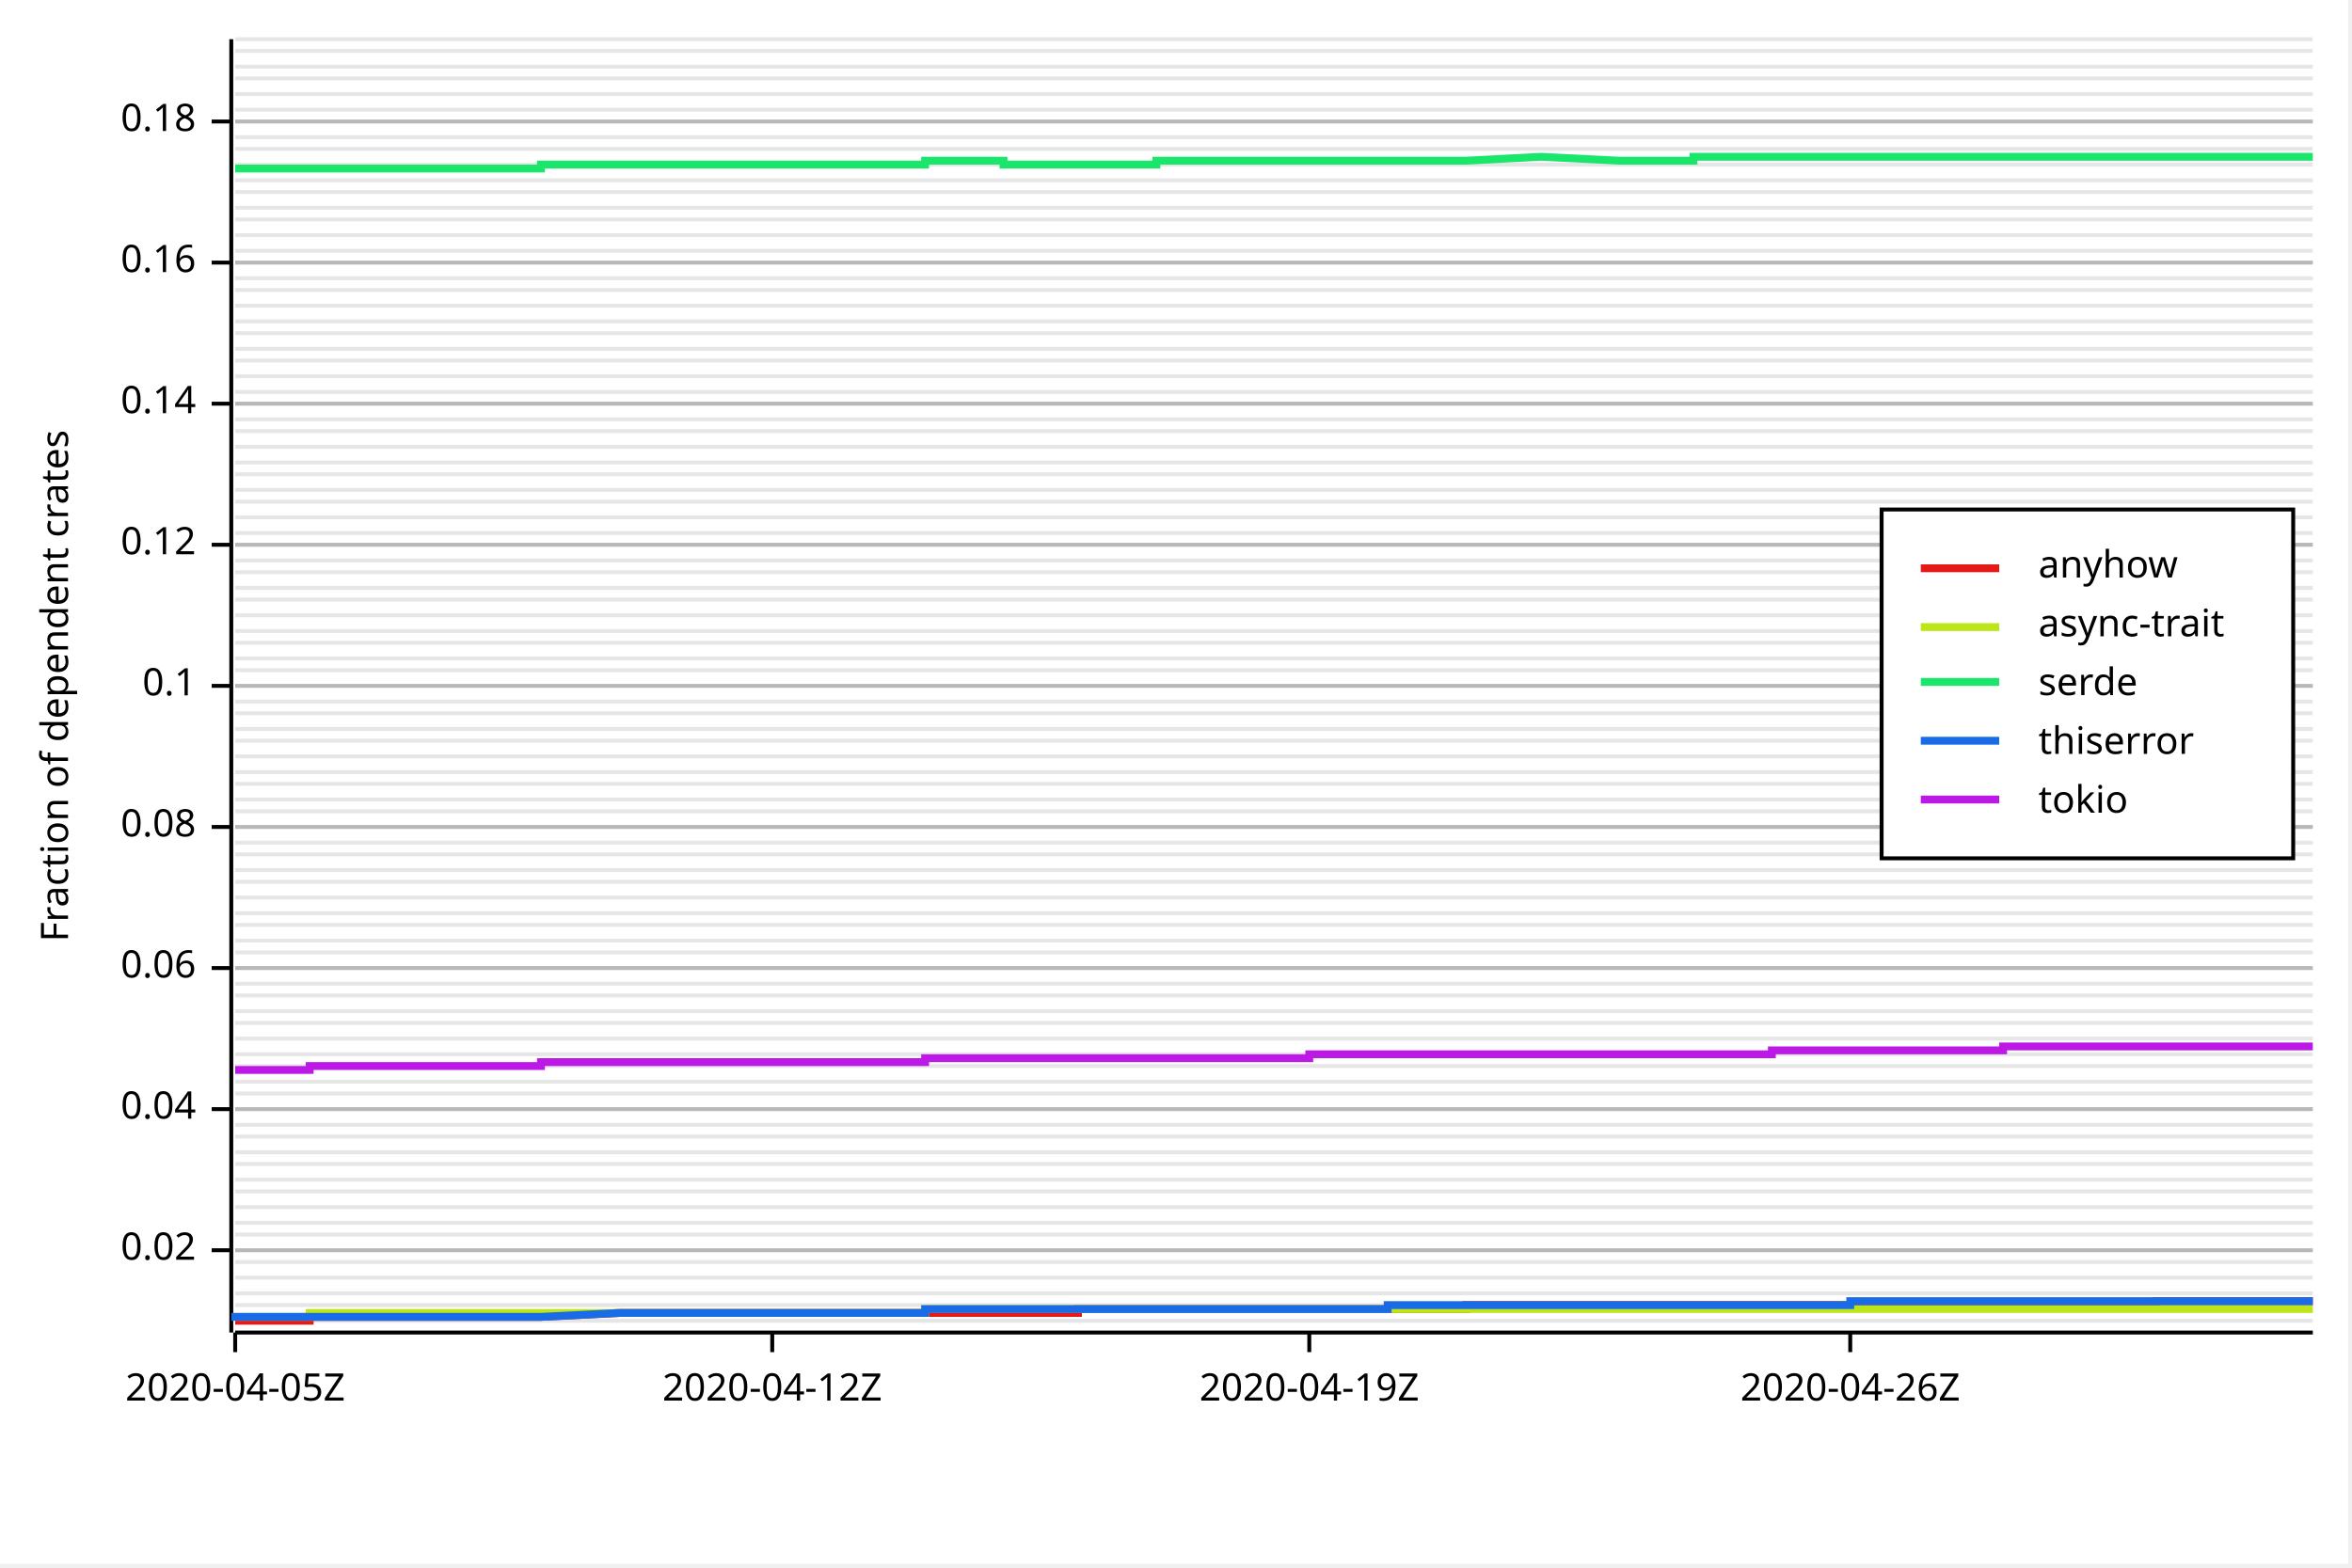
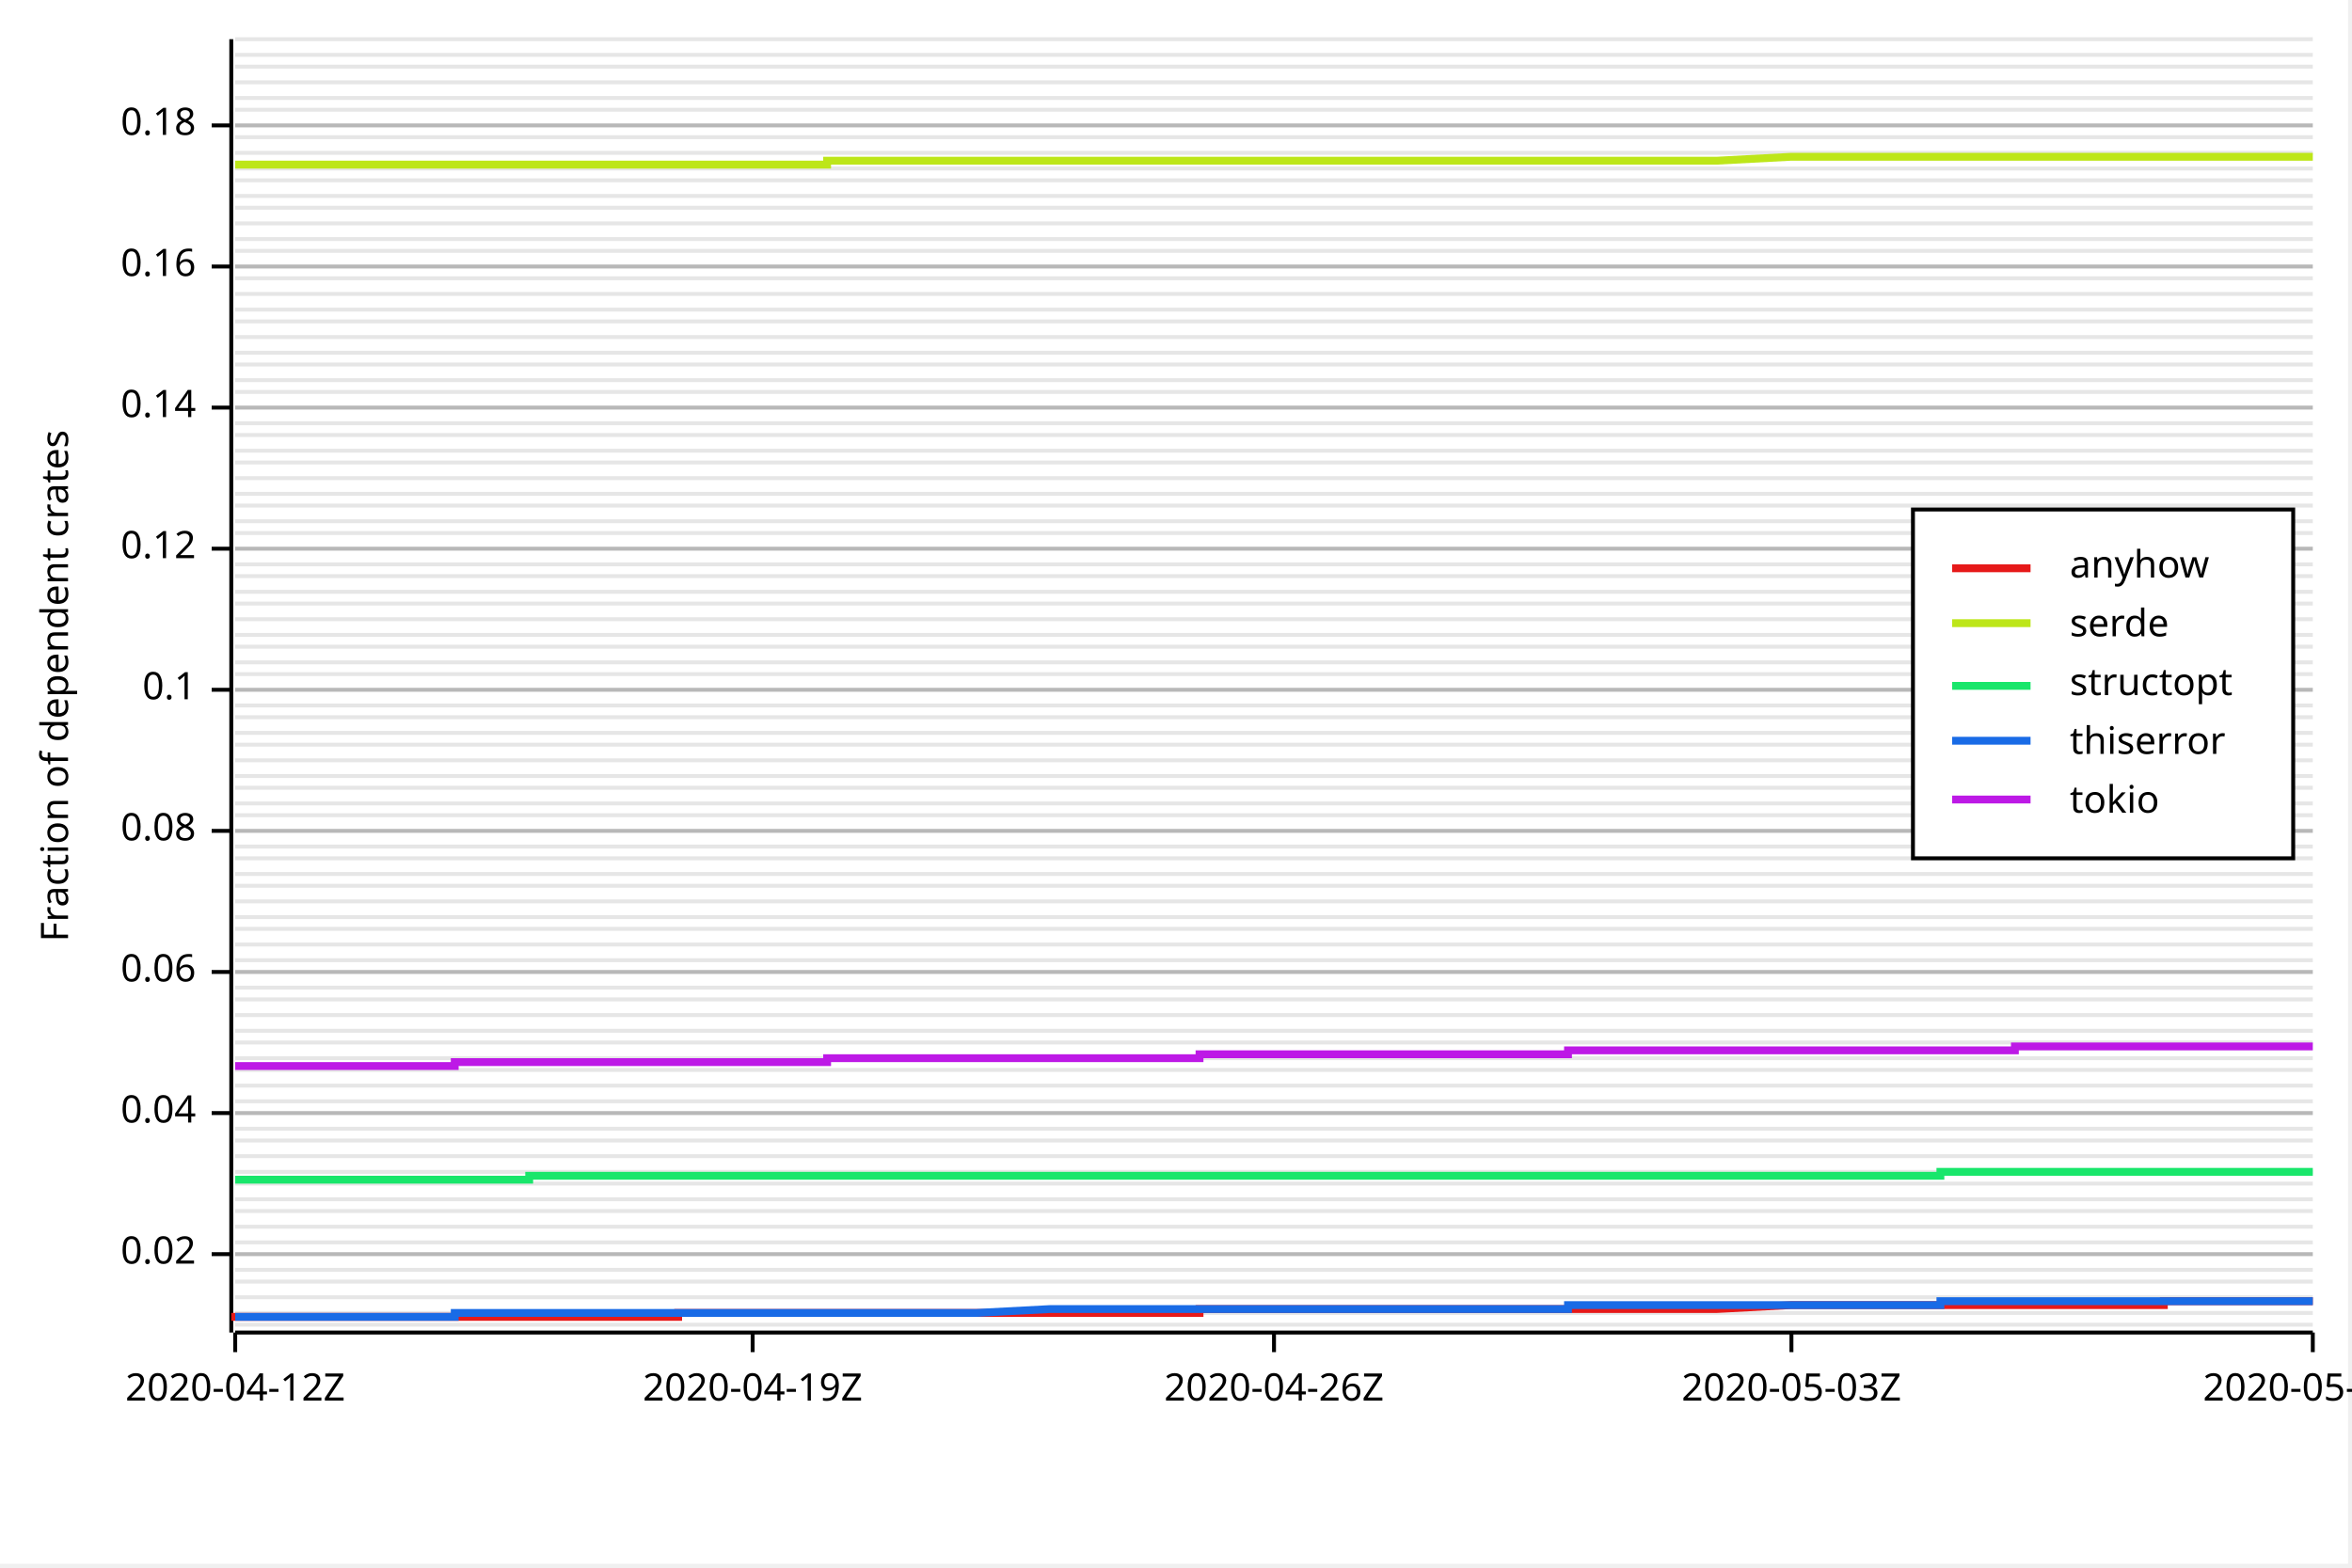
<svg xmlns="http://www.w3.org/2000/svg" width="600" height="400">
  <rect x="0" y="0" width="599" height="399" opacity="1" fill="#FFFFFF" stroke="none" />
-   <line opacity="0.1" stroke="#000000" stroke-width="1" x1="60" y1="337" x2="590" y2="337" />
-   <line opacity="0.1" stroke="#000000" stroke-width="1" x1="60" y1="333" x2="590" y2="333" />
-   <line opacity="0.1" stroke="#000000" stroke-width="1" x1="60" y1="330" x2="590" y2="330" />
-   <line opacity="0.1" stroke="#000000" stroke-width="1" x1="60" y1="326" x2="590" y2="326" />
-   <line opacity="0.1" stroke="#000000" stroke-width="1" x1="60" y1="322" x2="590" y2="322" />
-   <line opacity="0.1" stroke="#000000" stroke-width="1" x1="60" y1="319" x2="590" y2="319" />
-   <line opacity="0.1" stroke="#000000" stroke-width="1" x1="60" y1="315" x2="590" y2="315" />
-   <line opacity="0.1" stroke="#000000" stroke-width="1" x1="60" y1="312" x2="590" y2="312" />
-   <line opacity="0.1" stroke="#000000" stroke-width="1" x1="60" y1="308" x2="590" y2="308" />
-   <line opacity="0.1" stroke="#000000" stroke-width="1" x1="60" y1="304" x2="590" y2="304" />
-   <line opacity="0.1" stroke="#000000" stroke-width="1" x1="60" y1="301" x2="590" y2="301" />
-   <line opacity="0.1" stroke="#000000" stroke-width="1" x1="60" y1="297" x2="590" y2="297" />
-   <line opacity="0.1" stroke="#000000" stroke-width="1" x1="60" y1="294" x2="590" y2="294" />
-   <line opacity="0.1" stroke="#000000" stroke-width="1" x1="60" y1="290" x2="590" y2="290" />
-   <line opacity="0.1" stroke="#000000" stroke-width="1" x1="60" y1="287" x2="590" y2="287" />
-   <line opacity="0.1" stroke="#000000" stroke-width="1" x1="60" y1="283" x2="590" y2="283" />
-   <line opacity="0.1" stroke="#000000" stroke-width="1" x1="60" y1="279" x2="590" y2="279" />
-   <line opacity="0.1" stroke="#000000" stroke-width="1" x1="60" y1="276" x2="590" y2="276" />
-   <line opacity="0.1" stroke="#000000" stroke-width="1" x1="60" y1="272" x2="590" y2="272" />
-   <line opacity="0.1" stroke="#000000" stroke-width="1" x1="60" y1="269" x2="590" y2="269" />
-   <line opacity="0.1" stroke="#000000" stroke-width="1" x1="60" y1="265" x2="590" y2="265" />
-   <line opacity="0.1" stroke="#000000" stroke-width="1" x1="60" y1="261" x2="590" y2="261" />
-   <line opacity="0.1" stroke="#000000" stroke-width="1" x1="60" y1="258" x2="590" y2="258" />
-   <line opacity="0.1" stroke="#000000" stroke-width="1" x1="60" y1="254" x2="590" y2="254" />
-   <line opacity="0.1" stroke="#000000" stroke-width="1" x1="60" y1="251" x2="590" y2="251" />
-   <line opacity="0.1" stroke="#000000" stroke-width="1" x1="60" y1="247" x2="590" y2="247" />
-   <line opacity="0.1" stroke="#000000" stroke-width="1" x1="60" y1="243" x2="590" y2="243" />
-   <line opacity="0.1" stroke="#000000" stroke-width="1" x1="60" y1="240" x2="590" y2="240" />
-   <line opacity="0.1" stroke="#000000" stroke-width="1" x1="60" y1="236" x2="590" y2="236" />
-   <line opacity="0.1" stroke="#000000" stroke-width="1" x1="60" y1="233" x2="590" y2="233" />
-   <line opacity="0.1" stroke="#000000" stroke-width="1" x1="60" y1="229" x2="590" y2="229" />
-   <line opacity="0.1" stroke="#000000" stroke-width="1" x1="60" y1="225" x2="590" y2="225" />
-   <line opacity="0.1" stroke="#000000" stroke-width="1" x1="60" y1="222" x2="590" y2="222" />
-   <line opacity="0.1" stroke="#000000" stroke-width="1" x1="60" y1="218" x2="590" y2="218" />
-   <line opacity="0.1" stroke="#000000" stroke-width="1" x1="60" y1="215" x2="590" y2="215" />
-   <line opacity="0.1" stroke="#000000" stroke-width="1" x1="60" y1="211" x2="590" y2="211" />
-   <line opacity="0.1" stroke="#000000" stroke-width="1" x1="60" y1="207" x2="590" y2="207" />
-   <line opacity="0.1" stroke="#000000" stroke-width="1" x1="60" y1="204" x2="590" y2="204" />
-   <line opacity="0.1" stroke="#000000" stroke-width="1" x1="60" y1="200" x2="590" y2="200" />
-   <line opacity="0.1" stroke="#000000" stroke-width="1" x1="60" y1="197" x2="590" y2="197" />
-   <line opacity="0.1" stroke="#000000" stroke-width="1" x1="60" y1="193" x2="590" y2="193" />
-   <line opacity="0.1" stroke="#000000" stroke-width="1" x1="60" y1="189" x2="590" y2="189" />
-   <line opacity="0.1" stroke="#000000" stroke-width="1" x1="60" y1="186" x2="590" y2="186" />
-   <line opacity="0.1" stroke="#000000" stroke-width="1" x1="60" y1="182" x2="590" y2="182" />
-   <line opacity="0.1" stroke="#000000" stroke-width="1" x1="60" y1="179" x2="590" y2="179" />
-   <line opacity="0.1" stroke="#000000" stroke-width="1" x1="60" y1="175" x2="590" y2="175" />
-   <line opacity="0.1" stroke="#000000" stroke-width="1" x1="60" y1="171" x2="590" y2="171" />
-   <line opacity="0.1" stroke="#000000" stroke-width="1" x1="60" y1="168" x2="590" y2="168" />
-   <line opacity="0.1" stroke="#000000" stroke-width="1" x1="60" y1="164" x2="590" y2="164" />
-   <line opacity="0.1" stroke="#000000" stroke-width="1" x1="60" y1="161" x2="590" y2="161" />
-   <line opacity="0.1" stroke="#000000" stroke-width="1" x1="60" y1="157" x2="590" y2="157" />
-   <line opacity="0.1" stroke="#000000" stroke-width="1" x1="60" y1="153" x2="590" y2="153" />
-   <line opacity="0.1" stroke="#000000" stroke-width="1" x1="60" y1="150" x2="590" y2="150" />
-   <line opacity="0.1" stroke="#000000" stroke-width="1" x1="60" y1="146" x2="590" y2="146" />
-   <line opacity="0.1" stroke="#000000" stroke-width="1" x1="60" y1="143" x2="590" y2="143" />
-   <line opacity="0.1" stroke="#000000" stroke-width="1" x1="60" y1="139" x2="590" y2="139" />
+   <line opacity="0.1" stroke="#000000" stroke-width="1" x1="60" y1="338" x2="590" y2="338" />
+   <line opacity="0.1" stroke="#000000" stroke-width="1" x1="60" y1="335" x2="590" y2="335" />
+   <line opacity="0.1" stroke="#000000" stroke-width="1" x1="60" y1="331" x2="590" y2="331" />
+   <line opacity="0.1" stroke="#000000" stroke-width="1" x1="60" y1="327" x2="590" y2="327" />
+   <line opacity="0.1" stroke="#000000" stroke-width="1" x1="60" y1="324" x2="590" y2="324" />
+   <line opacity="0.1" stroke="#000000" stroke-width="1" x1="60" y1="320" x2="590" y2="320" />
+   <line opacity="0.1" stroke="#000000" stroke-width="1" x1="60" y1="317" x2="590" y2="317" />
+   <line opacity="0.1" stroke="#000000" stroke-width="1" x1="60" y1="313" x2="590" y2="313" />
+   <line opacity="0.1" stroke="#000000" stroke-width="1" x1="60" y1="309" x2="590" y2="309" />
+   <line opacity="0.1" stroke="#000000" stroke-width="1" x1="60" y1="306" x2="590" y2="306" />
+   <line opacity="0.1" stroke="#000000" stroke-width="1" x1="60" y1="302" x2="590" y2="302" />
+   <line opacity="0.1" stroke="#000000" stroke-width="1" x1="60" y1="299" x2="590" y2="299" />
+   <line opacity="0.1" stroke="#000000" stroke-width="1" x1="60" y1="295" x2="590" y2="295" />
+   <line opacity="0.1" stroke="#000000" stroke-width="1" x1="60" y1="291" x2="590" y2="291" />
+   <line opacity="0.1" stroke="#000000" stroke-width="1" x1="60" y1="288" x2="590" y2="288" />
+   <line opacity="0.1" stroke="#000000" stroke-width="1" x1="60" y1="284" x2="590" y2="284" />
+   <line opacity="0.1" stroke="#000000" stroke-width="1" x1="60" y1="281" x2="590" y2="281" />
+   <line opacity="0.1" stroke="#000000" stroke-width="1" x1="60" y1="277" x2="590" y2="277" />
+   <line opacity="0.1" stroke="#000000" stroke-width="1" x1="60" y1="273" x2="590" y2="273" />
+   <line opacity="0.1" stroke="#000000" stroke-width="1" x1="60" y1="270" x2="590" y2="270" />
+   <line opacity="0.1" stroke="#000000" stroke-width="1" x1="60" y1="266" x2="590" y2="266" />
+   <line opacity="0.1" stroke="#000000" stroke-width="1" x1="60" y1="263" x2="590" y2="263" />
+   <line opacity="0.1" stroke="#000000" stroke-width="1" x1="60" y1="259" x2="590" y2="259" />
+   <line opacity="0.1" stroke="#000000" stroke-width="1" x1="60" y1="255" x2="590" y2="255" />
+   <line opacity="0.1" stroke="#000000" stroke-width="1" x1="60" y1="252" x2="590" y2="252" />
+   <line opacity="0.1" stroke="#000000" stroke-width="1" x1="60" y1="248" x2="590" y2="248" />
+   <line opacity="0.1" stroke="#000000" stroke-width="1" x1="60" y1="245" x2="590" y2="245" />
+   <line opacity="0.1" stroke="#000000" stroke-width="1" x1="60" y1="241" x2="590" y2="241" />
+   <line opacity="0.1" stroke="#000000" stroke-width="1" x1="60" y1="237" x2="590" y2="237" />
+   <line opacity="0.1" stroke="#000000" stroke-width="1" x1="60" y1="234" x2="590" y2="234" />
+   <line opacity="0.1" stroke="#000000" stroke-width="1" x1="60" y1="230" x2="590" y2="230" />
+   <line opacity="0.1" stroke="#000000" stroke-width="1" x1="60" y1="226" x2="590" y2="226" />
+   <line opacity="0.1" stroke="#000000" stroke-width="1" x1="60" y1="223" x2="590" y2="223" />
+   <line opacity="0.1" stroke="#000000" stroke-width="1" x1="60" y1="219" x2="590" y2="219" />
+   <line opacity="0.1" stroke="#000000" stroke-width="1" x1="60" y1="216" x2="590" y2="216" />
+   <line opacity="0.1" stroke="#000000" stroke-width="1" x1="60" y1="212" x2="590" y2="212" />
+   <line opacity="0.1" stroke="#000000" stroke-width="1" x1="60" y1="208" x2="590" y2="208" />
+   <line opacity="0.1" stroke="#000000" stroke-width="1" x1="60" y1="205" x2="590" y2="205" />
+   <line opacity="0.1" stroke="#000000" stroke-width="1" x1="60" y1="201" x2="590" y2="201" />
+   <line opacity="0.1" stroke="#000000" stroke-width="1" x1="60" y1="198" x2="590" y2="198" />
+   <line opacity="0.1" stroke="#000000" stroke-width="1" x1="60" y1="194" x2="590" y2="194" />
+   <line opacity="0.1" stroke="#000000" stroke-width="1" x1="60" y1="190" x2="590" y2="190" />
+   <line opacity="0.1" stroke="#000000" stroke-width="1" x1="60" y1="187" x2="590" y2="187" />
+   <line opacity="0.1" stroke="#000000" stroke-width="1" x1="60" y1="183" x2="590" y2="183" />
+   <line opacity="0.1" stroke="#000000" stroke-width="1" x1="60" y1="180" x2="590" y2="180" />
+   <line opacity="0.1" stroke="#000000" stroke-width="1" x1="60" y1="176" x2="590" y2="176" />
+   <line opacity="0.1" stroke="#000000" stroke-width="1" x1="60" y1="172" x2="590" y2="172" />
+   <line opacity="0.1" stroke="#000000" stroke-width="1" x1="60" y1="169" x2="590" y2="169" />
+   <line opacity="0.1" stroke="#000000" stroke-width="1" x1="60" y1="165" x2="590" y2="165" />
+   <line opacity="0.1" stroke="#000000" stroke-width="1" x1="60" y1="162" x2="590" y2="162" />
+   <line opacity="0.1" stroke="#000000" stroke-width="1" x1="60" y1="158" x2="590" y2="158" />
+   <line opacity="0.1" stroke="#000000" stroke-width="1" x1="60" y1="154" x2="590" y2="154" />
+   <line opacity="0.1" stroke="#000000" stroke-width="1" x1="60" y1="151" x2="590" y2="151" />
+   <line opacity="0.1" stroke="#000000" stroke-width="1" x1="60" y1="147" x2="590" y2="147" />
+   <line opacity="0.1" stroke="#000000" stroke-width="1" x1="60" y1="144" x2="590" y2="144" />
+   <line opacity="0.1" stroke="#000000" stroke-width="1" x1="60" y1="140" x2="590" y2="140" />
  <line opacity="0.1" stroke="#000000" stroke-width="1" x1="60" y1="136" x2="590" y2="136" />
-   <line opacity="0.1" stroke="#000000" stroke-width="1" x1="60" y1="132" x2="590" y2="132" />
-   <line opacity="0.1" stroke="#000000" stroke-width="1" x1="60" y1="128" x2="590" y2="128" />
-   <line opacity="0.1" stroke="#000000" stroke-width="1" x1="60" y1="125" x2="590" y2="125" />
-   <line opacity="0.1" stroke="#000000" stroke-width="1" x1="60" y1="121" x2="590" y2="121" />
+   <line opacity="0.1" stroke="#000000" stroke-width="1" x1="60" y1="133" x2="590" y2="133" />
+   <line opacity="0.1" stroke="#000000" stroke-width="1" x1="60" y1="129" x2="590" y2="129" />
+   <line opacity="0.1" stroke="#000000" stroke-width="1" x1="60" y1="126" x2="590" y2="126" />
+   <line opacity="0.1" stroke="#000000" stroke-width="1" x1="60" y1="122" x2="590" y2="122" />
  <line opacity="0.1" stroke="#000000" stroke-width="1" x1="60" y1="118" x2="590" y2="118" />
-   <line opacity="0.1" stroke="#000000" stroke-width="1" x1="60" y1="114" x2="590" y2="114" />
-   <line opacity="0.1" stroke="#000000" stroke-width="1" x1="60" y1="110" x2="590" y2="110" />
-   <line opacity="0.1" stroke="#000000" stroke-width="1" x1="60" y1="107" x2="590" y2="107" />
-   <line opacity="0.1" stroke="#000000" stroke-width="1" x1="60" y1="103" x2="590" y2="103" />
+   <line opacity="0.1" stroke="#000000" stroke-width="1" x1="60" y1="115" x2="590" y2="115" />
+   <line opacity="0.1" stroke="#000000" stroke-width="1" x1="60" y1="111" x2="590" y2="111" />
+   <line opacity="0.1" stroke="#000000" stroke-width="1" x1="60" y1="108" x2="590" y2="108" />
+   <line opacity="0.1" stroke="#000000" stroke-width="1" x1="60" y1="104" x2="590" y2="104" />
  <line opacity="0.1" stroke="#000000" stroke-width="1" x1="60" y1="100" x2="590" y2="100" />
-   <line opacity="0.1" stroke="#000000" stroke-width="1" x1="60" y1="96" x2="590" y2="96" />
-   <line opacity="0.1" stroke="#000000" stroke-width="1" x1="60" y1="92" x2="590" y2="92" />
-   <line opacity="0.1" stroke="#000000" stroke-width="1" x1="60" y1="89" x2="590" y2="89" />
-   <line opacity="0.1" stroke="#000000" stroke-width="1" x1="60" y1="85" x2="590" y2="85" />
+   <line opacity="0.1" stroke="#000000" stroke-width="1" x1="60" y1="97" x2="590" y2="97" />
+   <line opacity="0.1" stroke="#000000" stroke-width="1" x1="60" y1="93" x2="590" y2="93" />
+   <line opacity="0.1" stroke="#000000" stroke-width="1" x1="60" y1="90" x2="590" y2="90" />
+   <line opacity="0.1" stroke="#000000" stroke-width="1" x1="60" y1="86" x2="590" y2="86" />
  <line opacity="0.1" stroke="#000000" stroke-width="1" x1="60" y1="82" x2="590" y2="82" />
-   <line opacity="0.1" stroke="#000000" stroke-width="1" x1="60" y1="78" x2="590" y2="78" />
-   <line opacity="0.1" stroke="#000000" stroke-width="1" x1="60" y1="74" x2="590" y2="74" />
+   <line opacity="0.1" stroke="#000000" stroke-width="1" x1="60" y1="79" x2="590" y2="79" />
+   <line opacity="0.1" stroke="#000000" stroke-width="1" x1="60" y1="75" x2="590" y2="75" />
  <line opacity="0.1" stroke="#000000" stroke-width="1" x1="60" y1="71" x2="590" y2="71" />
-   <line opacity="0.1" stroke="#000000" stroke-width="1" x1="60" y1="67" x2="590" y2="67" />
+   <line opacity="0.1" stroke="#000000" stroke-width="1" x1="60" y1="68" x2="590" y2="68" />
  <line opacity="0.1" stroke="#000000" stroke-width="1" x1="60" y1="64" x2="590" y2="64" />
-   <line opacity="0.1" stroke="#000000" stroke-width="1" x1="60" y1="60" x2="590" y2="60" />
-   <line opacity="0.1" stroke="#000000" stroke-width="1" x1="60" y1="56" x2="590" y2="56" />
+   <line opacity="0.1" stroke="#000000" stroke-width="1" x1="60" y1="61" x2="590" y2="61" />
+   <line opacity="0.1" stroke="#000000" stroke-width="1" x1="60" y1="57" x2="590" y2="57" />
  <line opacity="0.1" stroke="#000000" stroke-width="1" x1="60" y1="53" x2="590" y2="53" />
-   <line opacity="0.1" stroke="#000000" stroke-width="1" x1="60" y1="49" x2="590" y2="49" />
+   <line opacity="0.1" stroke="#000000" stroke-width="1" x1="60" y1="50" x2="590" y2="50" />
  <line opacity="0.1" stroke="#000000" stroke-width="1" x1="60" y1="46" x2="590" y2="46" />
-   <line opacity="0.1" stroke="#000000" stroke-width="1" x1="60" y1="42" x2="590" y2="42" />
-   <line opacity="0.1" stroke="#000000" stroke-width="1" x1="60" y1="38" x2="590" y2="38" />
+   <line opacity="0.1" stroke="#000000" stroke-width="1" x1="60" y1="43" x2="590" y2="43" />
+   <line opacity="0.1" stroke="#000000" stroke-width="1" x1="60" y1="39" x2="590" y2="39" />
  <line opacity="0.1" stroke="#000000" stroke-width="1" x1="60" y1="35" x2="590" y2="35" />
-   <line opacity="0.1" stroke="#000000" stroke-width="1" x1="60" y1="31" x2="590" y2="31" />
+   <line opacity="0.1" stroke="#000000" stroke-width="1" x1="60" y1="32" x2="590" y2="32" />
  <line opacity="0.1" stroke="#000000" stroke-width="1" x1="60" y1="28" x2="590" y2="28" />
-   <line opacity="0.1" stroke="#000000" stroke-width="1" x1="60" y1="24" x2="590" y2="24" />
-   <line opacity="0.1" stroke="#000000" stroke-width="1" x1="60" y1="20" x2="590" y2="20" />
+   <line opacity="0.1" stroke="#000000" stroke-width="1" x1="60" y1="25" x2="590" y2="25" />
+   <line opacity="0.1" stroke="#000000" stroke-width="1" x1="60" y1="21" x2="590" y2="21" />
  <line opacity="0.1" stroke="#000000" stroke-width="1" x1="60" y1="17" x2="590" y2="17" />
-   <line opacity="0.1" stroke="#000000" stroke-width="1" x1="60" y1="13" x2="590" y2="13" />
+   <line opacity="0.1" stroke="#000000" stroke-width="1" x1="60" y1="14" x2="590" y2="14" />
  <line opacity="0.1" stroke="#000000" stroke-width="1" x1="60" y1="10" x2="590" y2="10" />
  <text x="10" y="175" dy="0.76em" text-anchor="middle" font-family="sans-serif" font-size="9.677" opacity="1" fill="#000000" transform="rotate(270, 10, 175)">
Fraction of dependent crates
</text>
-   <line opacity="0.2" stroke="#000000" stroke-width="1" x1="60" y1="319" x2="590" y2="319" />
-   <line opacity="0.2" stroke="#000000" stroke-width="1" x1="60" y1="283" x2="590" y2="283" />
-   <line opacity="0.2" stroke="#000000" stroke-width="1" x1="60" y1="247" x2="590" y2="247" />
-   <line opacity="0.2" stroke="#000000" stroke-width="1" x1="60" y1="211" x2="590" y2="211" />
-   <line opacity="0.2" stroke="#000000" stroke-width="1" x1="60" y1="175" x2="590" y2="175" />
-   <line opacity="0.2" stroke="#000000" stroke-width="1" x1="60" y1="139" x2="590" y2="139" />
-   <line opacity="0.2" stroke="#000000" stroke-width="1" x1="60" y1="103" x2="590" y2="103" />
-   <line opacity="0.2" stroke="#000000" stroke-width="1" x1="60" y1="67" x2="590" y2="67" />
-   <line opacity="0.2" stroke="#000000" stroke-width="1" x1="60" y1="31" x2="590" y2="31" />
+   <line opacity="0.2" stroke="#000000" stroke-width="1" x1="60" y1="320" x2="590" y2="320" />
+   <line opacity="0.2" stroke="#000000" stroke-width="1" x1="60" y1="284" x2="590" y2="284" />
+   <line opacity="0.2" stroke="#000000" stroke-width="1" x1="60" y1="248" x2="590" y2="248" />
+   <line opacity="0.2" stroke="#000000" stroke-width="1" x1="60" y1="212" x2="590" y2="212" />
+   <line opacity="0.2" stroke="#000000" stroke-width="1" x1="60" y1="176" x2="590" y2="176" />
+   <line opacity="0.2" stroke="#000000" stroke-width="1" x1="60" y1="140" x2="590" y2="140" />
+   <line opacity="0.2" stroke="#000000" stroke-width="1" x1="60" y1="104" x2="590" y2="104" />
+   <line opacity="0.2" stroke="#000000" stroke-width="1" x1="60" y1="68" x2="590" y2="68" />
+   <line opacity="0.2" stroke="#000000" stroke-width="1" x1="60" y1="32" x2="590" y2="32" />
  <polyline fill="none" opacity="1" stroke="#000000" stroke-width="1" points="59,10 59,340 " />
-   <text x="50" y="319" dy="0.5ex" text-anchor="end" font-family="sans-serif" font-size="9.677" opacity="1" fill="#000000">
+   <text x="50" y="320" dy="0.5ex" text-anchor="end" font-family="sans-serif" font-size="9.677" opacity="1" fill="#000000">
0.02
</text>
-   <polyline fill="none" opacity="1" stroke="#000000" stroke-width="1" points="54,319 59,319 " />
-   <text x="50" y="283" dy="0.5ex" text-anchor="end" font-family="sans-serif" font-size="9.677" opacity="1" fill="#000000">
+   <polyline fill="none" opacity="1" stroke="#000000" stroke-width="1" points="54,320 59,320 " />
+   <text x="50" y="284" dy="0.5ex" text-anchor="end" font-family="sans-serif" font-size="9.677" opacity="1" fill="#000000">
0.04
</text>
-   <polyline fill="none" opacity="1" stroke="#000000" stroke-width="1" points="54,283 59,283 " />
-   <text x="50" y="247" dy="0.5ex" text-anchor="end" font-family="sans-serif" font-size="9.677" opacity="1" fill="#000000">
+   <polyline fill="none" opacity="1" stroke="#000000" stroke-width="1" points="54,284 59,284 " />
+   <text x="50" y="248" dy="0.5ex" text-anchor="end" font-family="sans-serif" font-size="9.677" opacity="1" fill="#000000">
0.06
</text>
-   <polyline fill="none" opacity="1" stroke="#000000" stroke-width="1" points="54,247 59,247 " />
-   <text x="50" y="211" dy="0.5ex" text-anchor="end" font-family="sans-serif" font-size="9.677" opacity="1" fill="#000000">
+   <polyline fill="none" opacity="1" stroke="#000000" stroke-width="1" points="54,248 59,248 " />
+   <text x="50" y="212" dy="0.5ex" text-anchor="end" font-family="sans-serif" font-size="9.677" opacity="1" fill="#000000">
0.08
</text>
-   <polyline fill="none" opacity="1" stroke="#000000" stroke-width="1" points="54,211 59,211 " />
-   <text x="50" y="175" dy="0.5ex" text-anchor="end" font-family="sans-serif" font-size="9.677" opacity="1" fill="#000000">
+   <polyline fill="none" opacity="1" stroke="#000000" stroke-width="1" points="54,212 59,212 " />
+   <text x="50" y="176" dy="0.5ex" text-anchor="end" font-family="sans-serif" font-size="9.677" opacity="1" fill="#000000">
0.1
</text>
-   <polyline fill="none" opacity="1" stroke="#000000" stroke-width="1" points="54,175 59,175 " />
-   <text x="50" y="139" dy="0.5ex" text-anchor="end" font-family="sans-serif" font-size="9.677" opacity="1" fill="#000000">
+   <polyline fill="none" opacity="1" stroke="#000000" stroke-width="1" points="54,176 59,176 " />
+   <text x="50" y="140" dy="0.5ex" text-anchor="end" font-family="sans-serif" font-size="9.677" opacity="1" fill="#000000">
0.12
</text>
-   <polyline fill="none" opacity="1" stroke="#000000" stroke-width="1" points="54,139 59,139 " />
-   <text x="50" y="103" dy="0.5ex" text-anchor="end" font-family="sans-serif" font-size="9.677" opacity="1" fill="#000000">
+   <polyline fill="none" opacity="1" stroke="#000000" stroke-width="1" points="54,140 59,140 " />
+   <text x="50" y="104" dy="0.5ex" text-anchor="end" font-family="sans-serif" font-size="9.677" opacity="1" fill="#000000">
0.14
</text>
-   <polyline fill="none" opacity="1" stroke="#000000" stroke-width="1" points="54,103 59,103 " />
-   <text x="50" y="67" dy="0.5ex" text-anchor="end" font-family="sans-serif" font-size="9.677" opacity="1" fill="#000000">
+   <polyline fill="none" opacity="1" stroke="#000000" stroke-width="1" points="54,104 59,104 " />
+   <text x="50" y="68" dy="0.5ex" text-anchor="end" font-family="sans-serif" font-size="9.677" opacity="1" fill="#000000">
0.16
</text>
-   <polyline fill="none" opacity="1" stroke="#000000" stroke-width="1" points="54,67 59,67 " />
-   <text x="50" y="31" dy="0.5ex" text-anchor="end" font-family="sans-serif" font-size="9.677" opacity="1" fill="#000000">
+   <polyline fill="none" opacity="1" stroke="#000000" stroke-width="1" points="54,68 59,68 " />
+   <text x="50" y="32" dy="0.5ex" text-anchor="end" font-family="sans-serif" font-size="9.677" opacity="1" fill="#000000">
0.18
</text>
-   <polyline fill="none" opacity="1" stroke="#000000" stroke-width="1" points="54,31 59,31 " />
+   <polyline fill="none" opacity="1" stroke="#000000" stroke-width="1" points="54,32 59,32 " />
  <polyline fill="none" opacity="1" stroke="#000000" stroke-width="1" points="60,340 590,340 " />
  <text x="60" y="350" dy="0.76em" text-anchor="middle" font-family="sans-serif" font-size="9.677" opacity="1" fill="#000000">
- 2020-04-05Z
+ 2020-04-12Z
</text>
  <polyline fill="none" opacity="1" stroke="#000000" stroke-width="1" points="60,340 60,345 " />
-   <text x="197" y="350" dy="0.76em" text-anchor="middle" font-family="sans-serif" font-size="9.677" opacity="1" fill="#000000">
- 2020-04-12Z
- </text>
-   <polyline fill="none" opacity="1" stroke="#000000" stroke-width="1" points="197,340 197,345 " />
-   <text x="334" y="350" dy="0.76em" text-anchor="middle" font-family="sans-serif" font-size="9.677" opacity="1" fill="#000000">
+   <text x="192" y="350" dy="0.76em" text-anchor="middle" font-family="sans-serif" font-size="9.677" opacity="1" fill="#000000">
2020-04-19Z
</text>
-   <polyline fill="none" opacity="1" stroke="#000000" stroke-width="1" points="334,340 334,345 " />
-   <text x="472" y="350" dy="0.76em" text-anchor="middle" font-family="sans-serif" font-size="9.677" opacity="1" fill="#000000">
+   <polyline fill="none" opacity="1" stroke="#000000" stroke-width="1" points="192,340 192,345 " />
+   <text x="325" y="350" dy="0.76em" text-anchor="middle" font-family="sans-serif" font-size="9.677" opacity="1" fill="#000000">
2020-04-26Z
</text>
-   <polyline fill="none" opacity="1" stroke="#000000" stroke-width="1" points="472,340 472,345 " />
-   <polyline fill="none" opacity="1" stroke="#E61919" stroke-width="2" points="60,337 60,337 79,337 79,336 99,336 99,336 118,336 118,336 138,336 138,336 158,335 177,335 177,335 197,335 197,335 217,335 217,335 236,335 236,335 256,335 256,335 275,335 275,334 295,334 295,334 315,334 315,334 334,334 334,334 354,334 354,334 374,334 374,333 393,333 413,333 432,333 432,333 452,333 452,333 472,333 472,333 491,333 491,333 511,333 511,333 531,333 531,333 550,333 550,332 570,332 570,332 590,332 590,332 " />
-   <polyline fill="none" opacity="1" stroke="#BDE619" stroke-width="2" points="60,336 60,336 79,336 79,335 99,335 99,335 118,335 118,335 138,335 138,335 158,335 177,335 177,335 197,335 197,335 217,335 217,335 236,335 236,334 256,334 256,334 275,334 275,334 295,334 295,334 315,334 315,334 334,334 334,334 354,334 354,334 374,334 374,334 393,334 413,334 432,334 432,334 452,334 452,334 472,334 472,334 491,334 491,334 511,334 511,334 531,334 531,334 550,334 550,334 570,334 570,334 590,334 590,334 " />
-   <polyline fill="none" opacity="1" stroke="#19E66B" stroke-width="2" points="60,43 60,43 79,43 79,43 99,43 99,43 118,43 118,43 138,43 138,42 158,42 177,42 177,42 197,42 197,42 217,42 217,42 236,42 236,41 256,41 256,42 275,42 275,42 295,42 295,41 315,41 315,41 334,41 334,41 354,41 354,41 374,41 374,41 393,40 413,41 432,41 432,40 452,40 452,40 472,40 472,40 491,40 491,40 511,40 511,40 531,40 531,40 550,40 550,40 570,40 570,40 590,40 590,40 " />
-   <polyline fill="none" opacity="1" stroke="#196BE6" stroke-width="2" points="60,337 60,336 79,336 79,336 99,336 99,336 118,336 118,336 138,336 138,336 158,335 177,335 177,335 197,335 197,335 217,335 217,335 236,335 236,334 256,334 256,334 275,334 275,334 295,334 295,334 315,334 315,334 334,334 334,334 354,334 354,333 374,333 374,333 393,333 413,333 432,333 432,333 452,333 452,333 472,333 472,332 491,332 491,332 511,332 511,332 531,332 531,332 550,332 550,332 570,332 570,332 590,332 590,332 " />
-   <polyline fill="none" opacity="1" stroke="#BD19E6" stroke-width="2" points="60,273 60,273 79,273 79,272 99,272 99,272 118,272 118,272 138,272 138,271 158,271 177,271 177,271 197,271 197,271 217,271 217,271 236,271 236,270 256,270 256,270 275,270 275,270 295,270 295,270 315,270 315,270 334,270 334,269 354,269 354,269 374,269 374,269 393,269 413,269 432,269 432,269 452,269 452,268 472,268 472,268 491,268 491,268 511,268 511,267 531,267 531,267 550,267 550,267 570,267 570,267 590,267 590,267 " />
-   <rect x="480" y="130" width="105" height="89" opacity="1" fill="#FFFFFF" stroke="none" />
-   <rect x="480" y="130" width="105" height="89" opacity="1" fill="none" stroke="#000000" />
-   <text x="520" y="140" dy="0.76em" text-anchor="start" font-family="sans-serif" font-size="9.677" opacity="1" fill="#000000">
+   <polyline fill="none" opacity="1" stroke="#000000" stroke-width="1" points="325,340 325,345 " />
+   <text x="457" y="350" dy="0.76em" text-anchor="middle" font-family="sans-serif" font-size="9.677" opacity="1" fill="#000000">
+ 2020-05-03Z
+ </text>
+   <polyline fill="none" opacity="1" stroke="#000000" stroke-width="1" points="457,340 457,345 " />
+   <text x="590" y="350" dy="0.76em" text-anchor="middle" font-family="sans-serif" font-size="9.677" opacity="1" fill="#000000">
+ 2020-05-10Z
+ </text>
+   <polyline fill="none" opacity="1" stroke="#000000" stroke-width="1" points="590,340 590,345 " />
+   <polyline fill="none" opacity="1" stroke="#E61919" stroke-width="2" points="60,337 60,336 78,336 78,336 97,336 97,336 116,336 116,336 135,336 135,336 154,336 154,336 173,336 173,335 192,335 192,335 211,335 211,335 230,335 230,335 249,335 268,335 287,335 287,335 306,335 306,334 325,334 325,334 343,334 343,334 362,334 362,334 381,334 381,334 400,334 400,334 419,334 419,334 438,334 438,334 457,333 476,333 476,333 495,333 495,333 514,333 514,333 533,333 533,333 552,333 552,332 571,332 590,332 " />
+   <polyline fill="none" opacity="1" stroke="#BDE619" stroke-width="2" points="60,42 60,42 78,42 78,42 97,42 97,42 116,42 116,42 135,42 135,42 154,42 154,42 173,42 173,42 192,42 192,42 211,42 211,41 230,41 230,41 249,41 268,41 287,41 287,41 306,41 306,41 325,41 325,41 343,41 343,41 362,41 362,41 381,41 381,41 400,41 400,41 419,41 419,41 438,41 438,41 457,40 476,40 476,40 495,40 495,40 514,40 514,40 533,40 533,40 552,40 552,40 571,40 590,40 " />
+   <polyline fill="none" opacity="1" stroke="#19E66B" stroke-width="2" points="60,301 60,301 78,301 78,301 97,301 97,301 116,301 116,301 135,301 135,300 154,300 154,300 173,300 173,300 192,300 192,300 211,300 211,300 230,300 230,300 249,300 268,300 287,300 287,300 306,300 306,300 325,300 325,300 343,300 343,300 362,300 362,300 381,300 381,300 400,300 400,300 419,300 419,300 438,300 438,300 457,300 476,300 476,300 495,300 495,299 514,299 514,299 533,299 533,299 552,299 552,299 571,299 590,299 " />
+   <polyline fill="none" opacity="1" stroke="#196BE6" stroke-width="2" points="60,336 60,336 78,336 78,336 97,336 97,336 116,336 116,335 135,335 135,335 154,335 154,335 173,335 173,335 192,335 192,335 211,335 211,335 230,335 230,335 249,335 268,334 287,334 287,334 306,334 306,334 325,334 325,334 343,334 343,334 362,334 362,334 381,334 381,334 400,334 400,333 419,333 419,333 438,333 438,333 457,333 476,333 476,333 495,333 495,332 514,332 514,332 533,332 533,332 552,332 552,332 571,332 590,332 " />
+   <polyline fill="none" opacity="1" stroke="#BD19E6" stroke-width="2" points="60,272 60,272 78,272 78,272 97,272 97,272 116,272 116,271 135,271 135,271 154,271 154,271 173,271 173,271 192,271 192,271 211,271 211,270 230,270 230,270 249,270 268,270 287,270 287,270 306,270 306,269 325,269 325,269 343,269 343,269 362,269 362,269 381,269 381,269 400,269 400,268 419,268 419,268 438,268 438,268 457,268 476,268 476,268 495,268 495,268 514,268 514,267 533,267 533,267 552,267 552,267 571,267 590,267 " />
+   <rect x="488" y="130" width="97" height="89" opacity="1" fill="#FFFFFF" stroke="none" />
+   <rect x="488" y="130" width="97" height="89" opacity="1" fill="none" stroke="#000000" />
+   <text x="528" y="140" dy="0.76em" text-anchor="start" font-family="sans-serif" font-size="9.677" opacity="1" fill="#000000">
anyhow
</text>
-   <text x="520" y="155" dy="0.76em" text-anchor="start" font-family="sans-serif" font-size="9.677" opacity="1" fill="#000000">
- async-trait
- </text>
-   <text x="520" y="170" dy="0.76em" text-anchor="start" font-family="sans-serif" font-size="9.677" opacity="1" fill="#000000">
+   <text x="528" y="155" dy="0.76em" text-anchor="start" font-family="sans-serif" font-size="9.677" opacity="1" fill="#000000">
serde
</text>
-   <text x="520" y="185" dy="0.76em" text-anchor="start" font-family="sans-serif" font-size="9.677" opacity="1" fill="#000000">
+   <text x="528" y="170" dy="0.76em" text-anchor="start" font-family="sans-serif" font-size="9.677" opacity="1" fill="#000000">
+ structopt
+ </text>
+   <text x="528" y="185" dy="0.76em" text-anchor="start" font-family="sans-serif" font-size="9.677" opacity="1" fill="#000000">
thiserror
</text>
-   <text x="520" y="200" dy="0.76em" text-anchor="start" font-family="sans-serif" font-size="9.677" opacity="1" fill="#000000">
+   <text x="528" y="200" dy="0.76em" text-anchor="start" font-family="sans-serif" font-size="9.677" opacity="1" fill="#000000">
tokio
</text>
-   <polyline fill="none" opacity="1" stroke="#E61919" stroke-width="2" points="490,145 510,145 " />
-   <polyline fill="none" opacity="1" stroke="#BDE619" stroke-width="2" points="490,160 510,160 " />
-   <polyline fill="none" opacity="1" stroke="#19E66B" stroke-width="2" points="490,174 510,174 " />
-   <polyline fill="none" opacity="1" stroke="#196BE6" stroke-width="2" points="490,189 510,189 " />
-   <polyline fill="none" opacity="1" stroke="#BD19E6" stroke-width="2" points="490,204 510,204 " />
+   <polyline fill="none" opacity="1" stroke="#E61919" stroke-width="2" points="498,145 518,145 " />
+   <polyline fill="none" opacity="1" stroke="#BDE619" stroke-width="2" points="498,159 518,159 " />
+   <polyline fill="none" opacity="1" stroke="#19E66B" stroke-width="2" points="498,175 518,175 " />
+   <polyline fill="none" opacity="1" stroke="#196BE6" stroke-width="2" points="498,189 518,189 " />
+   <polyline fill="none" opacity="1" stroke="#BD19E6" stroke-width="2" points="498,204 518,204 " />
</svg>
